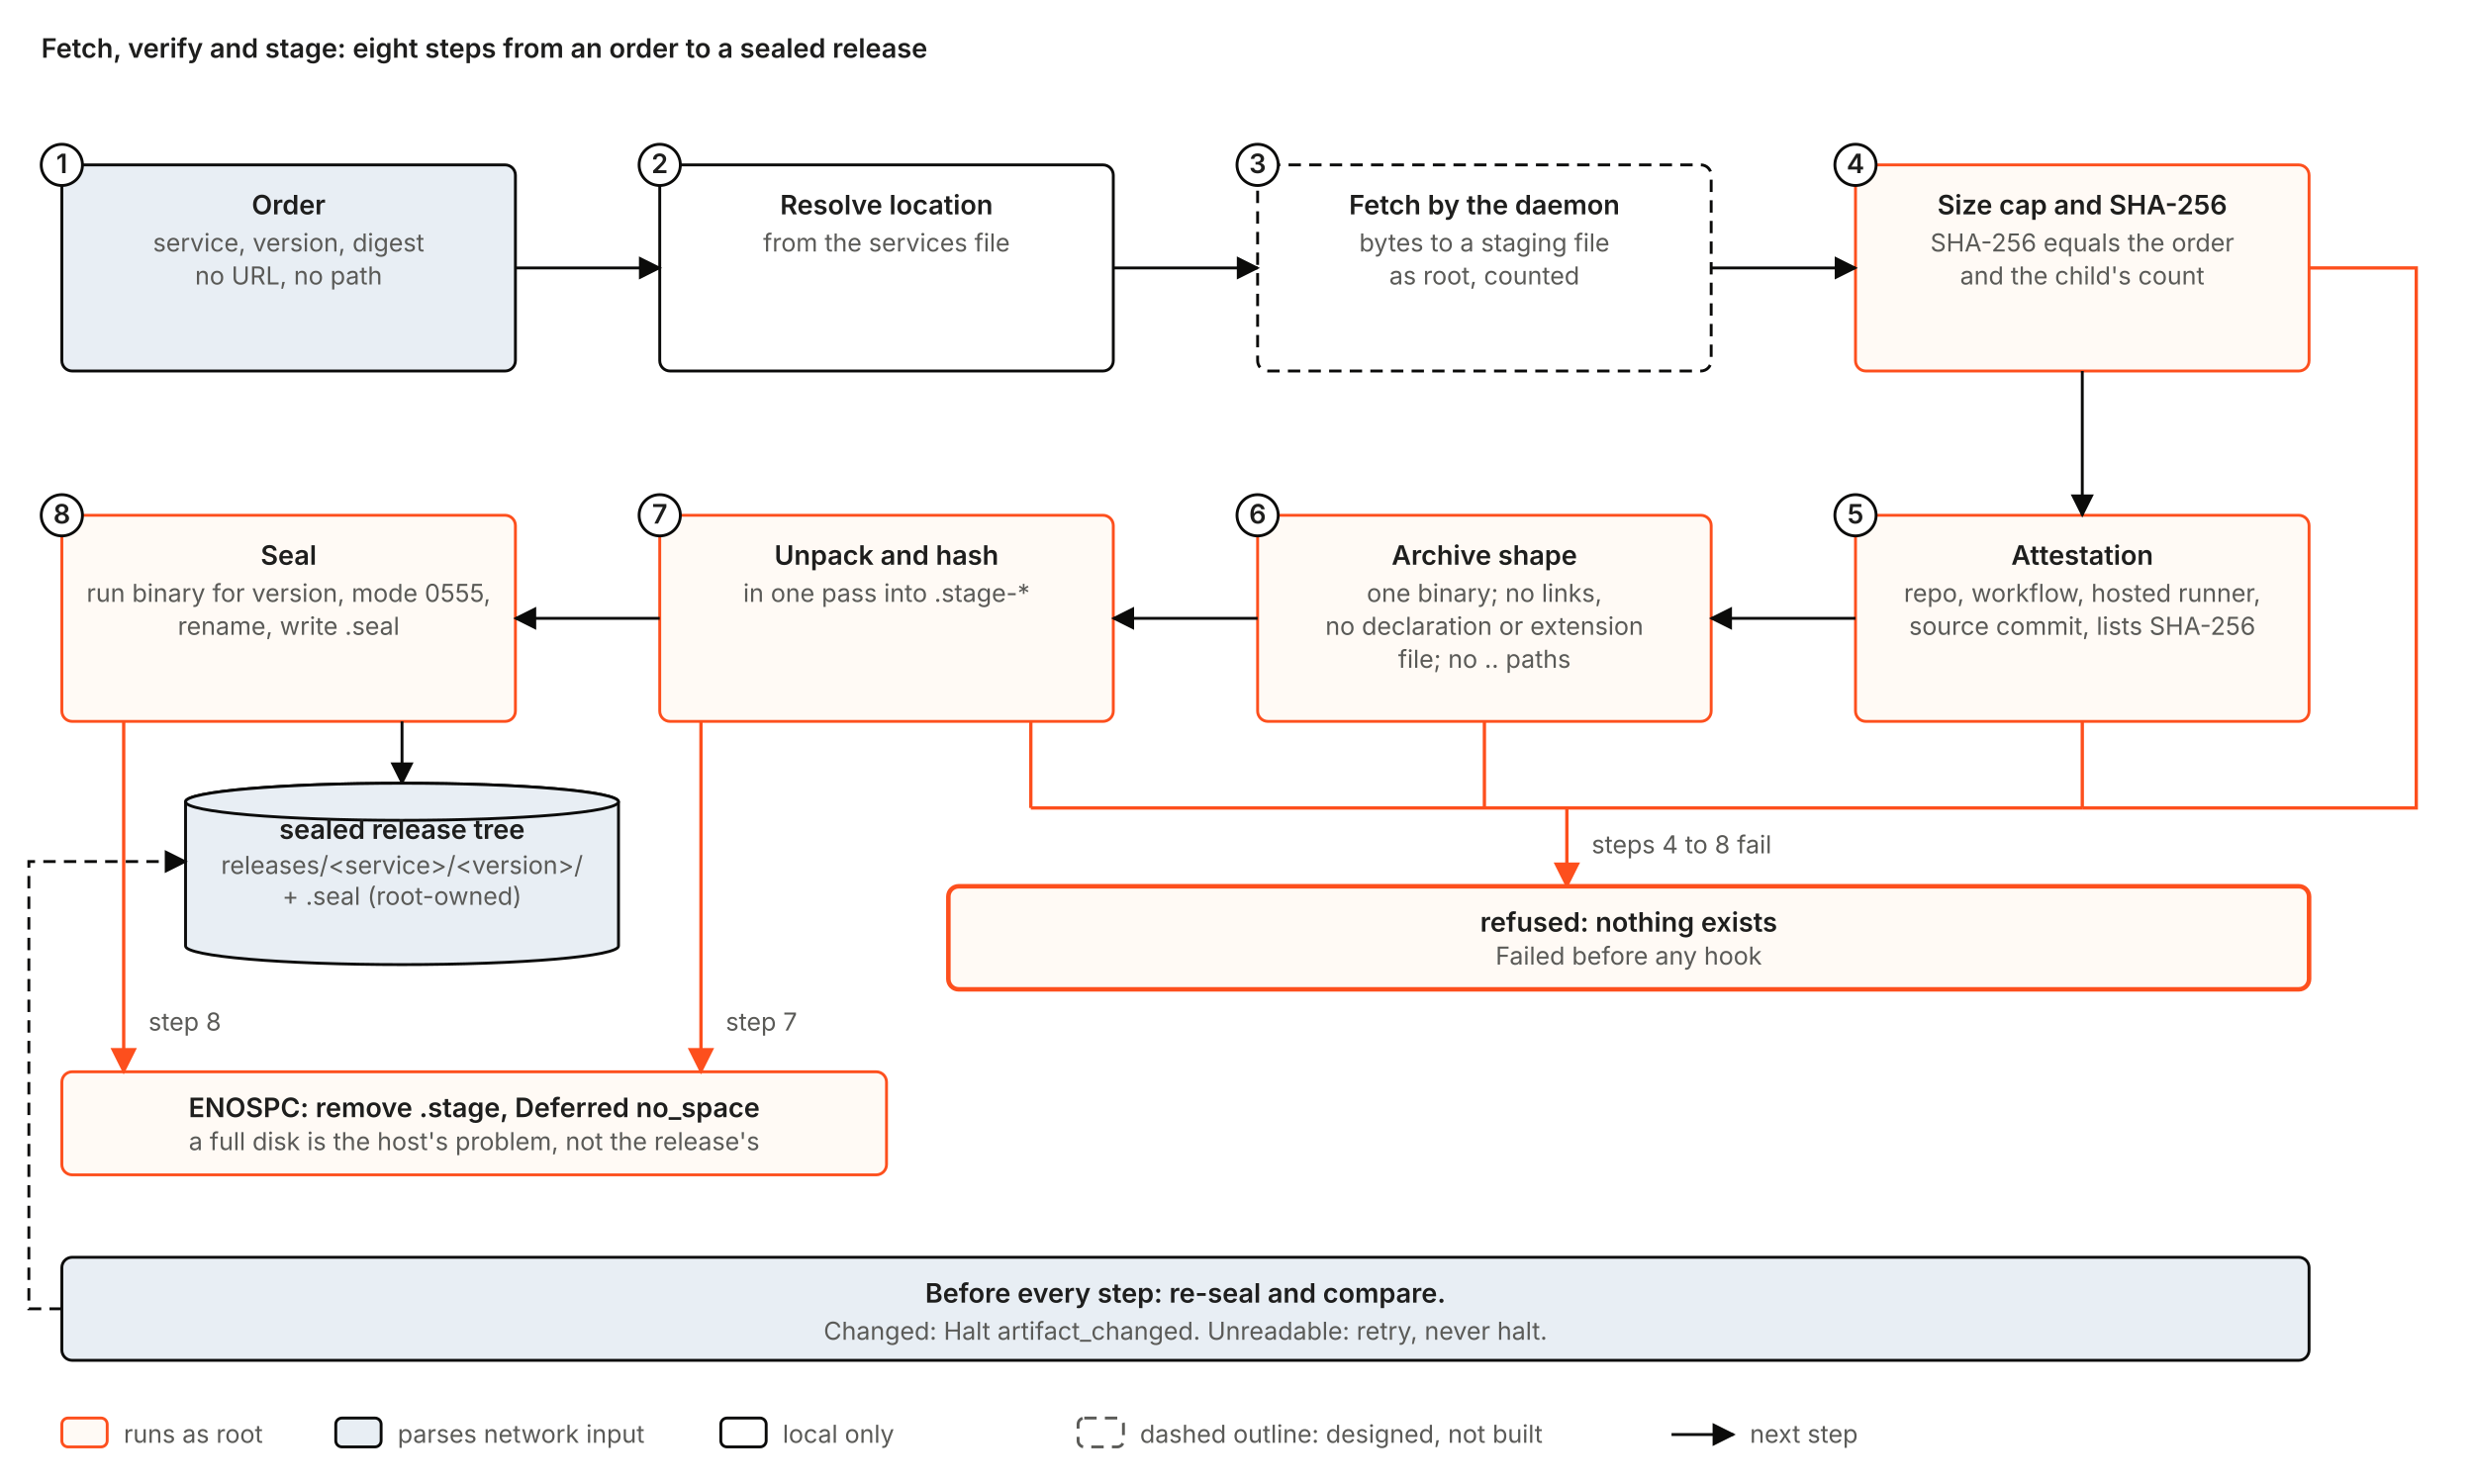
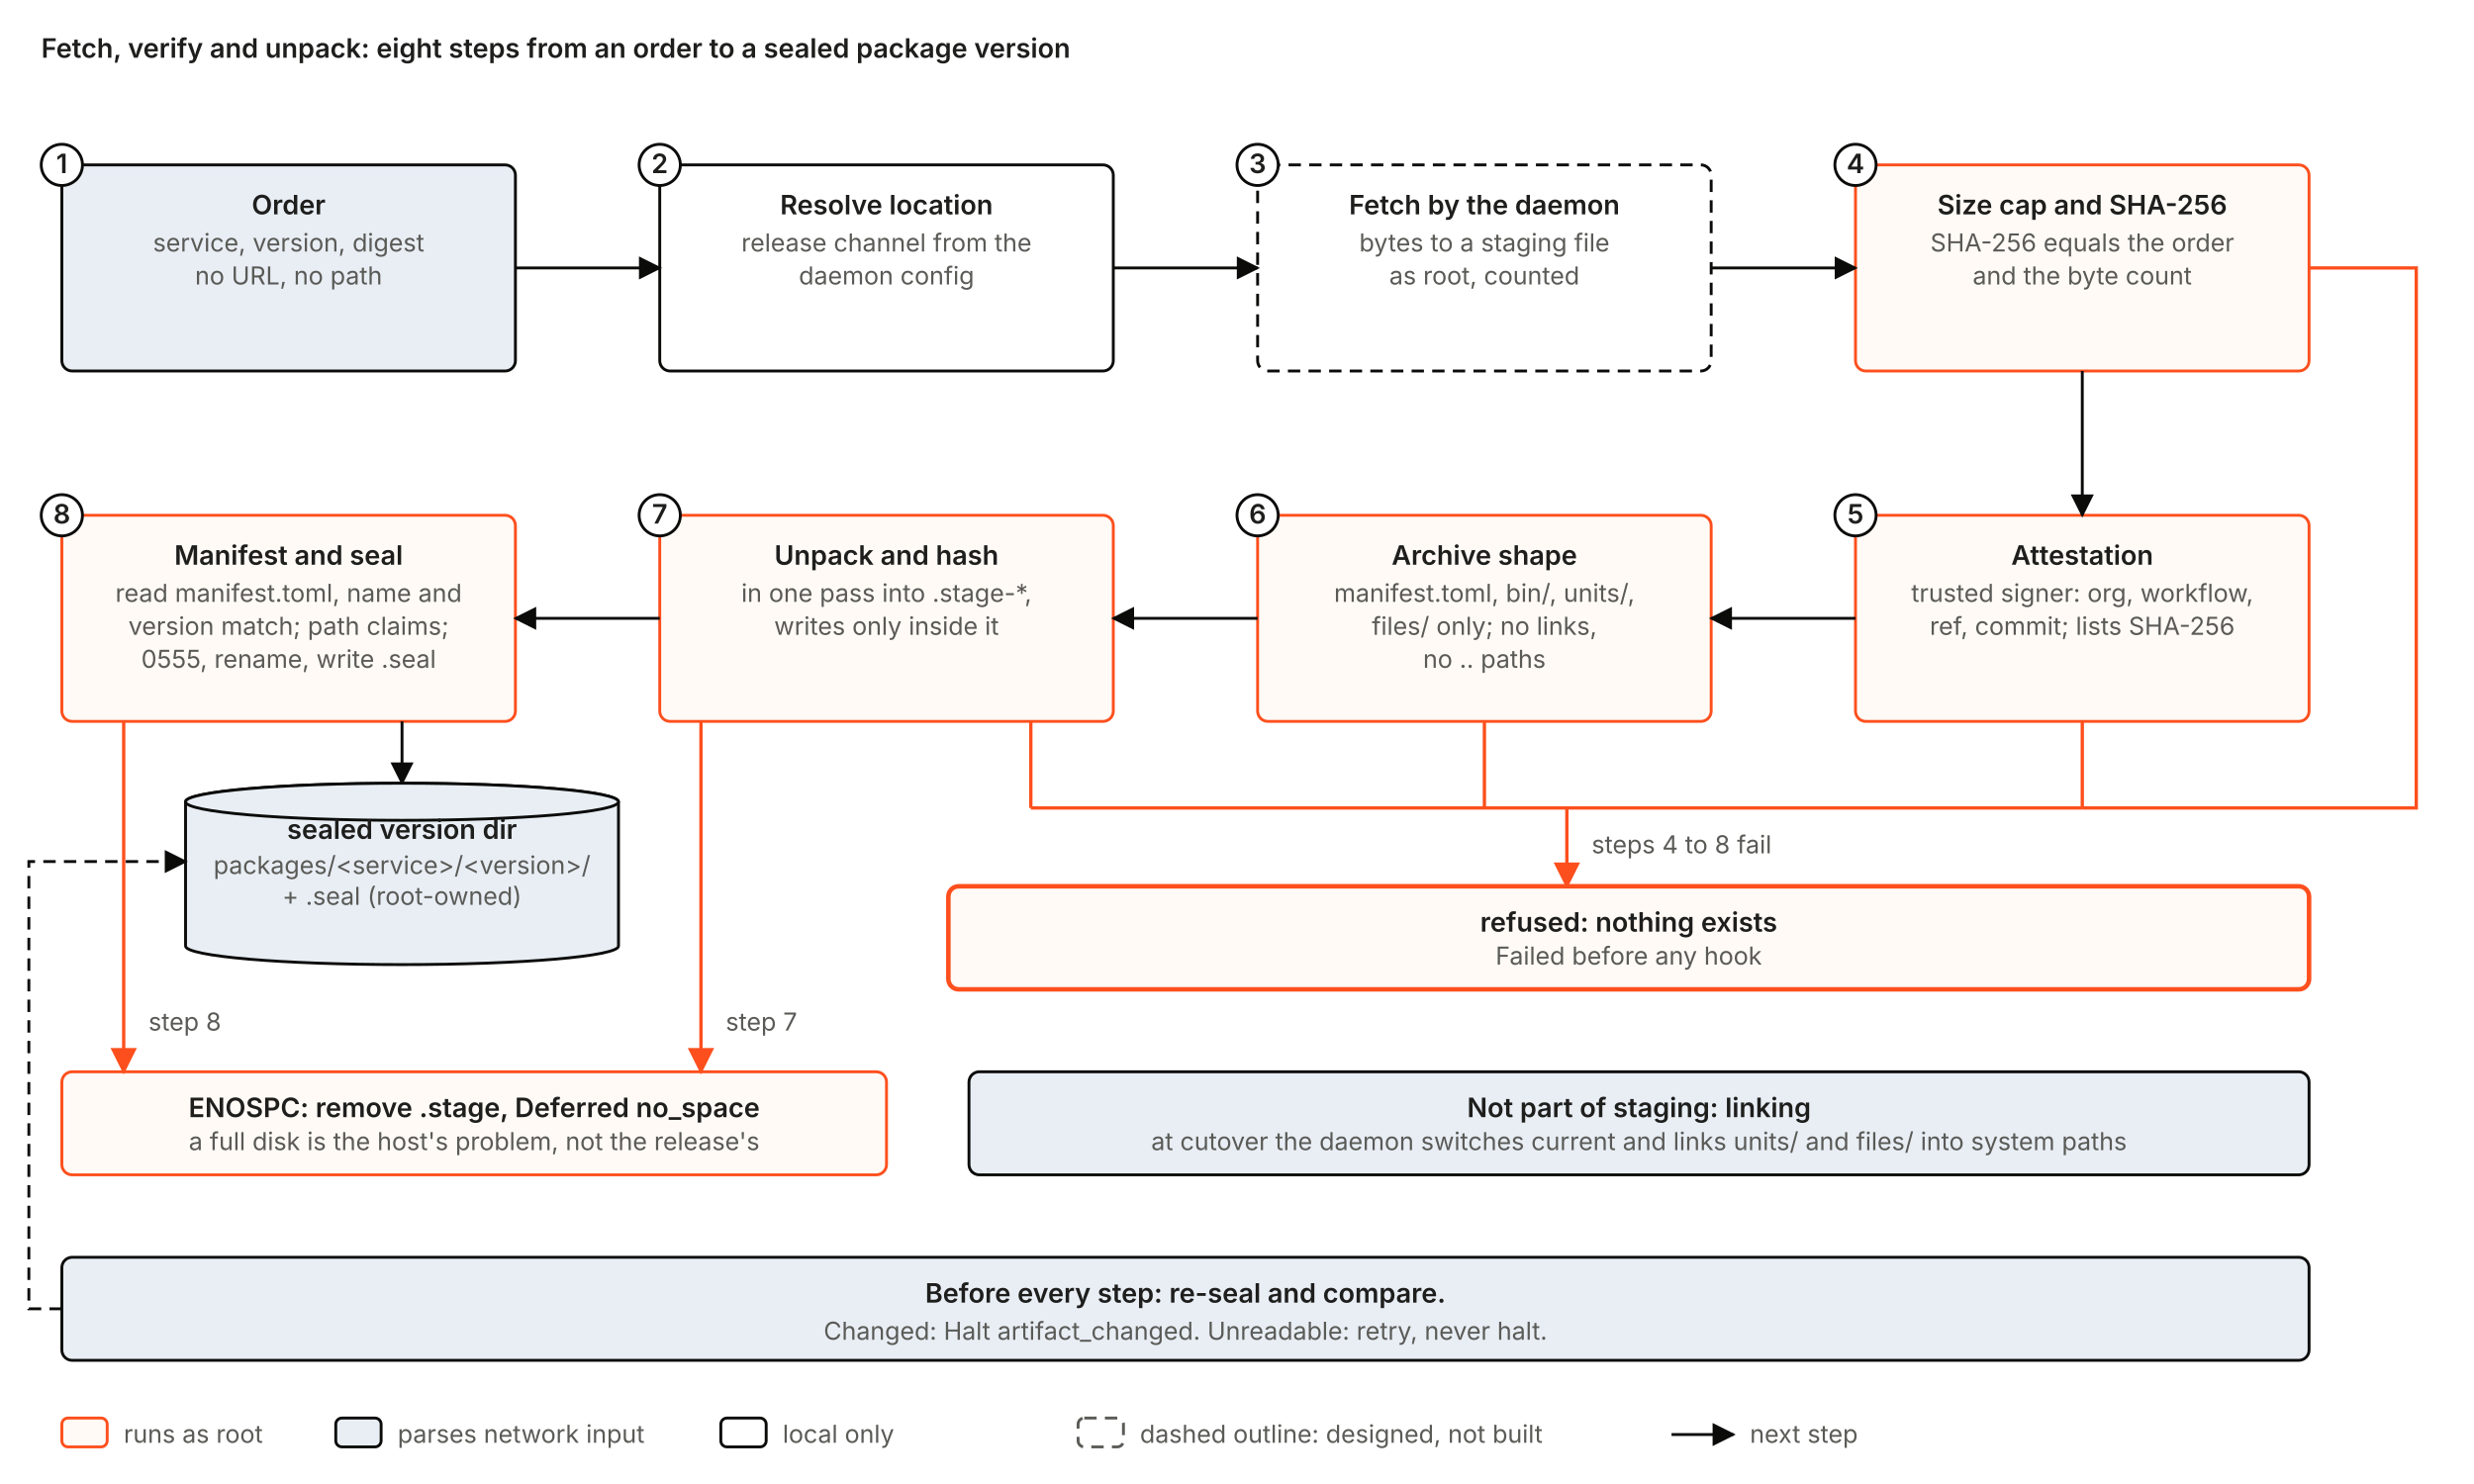
- <svg xmlns="http://www.w3.org/2000/svg" viewBox="0 0 1200 720" width="1200" height="720" role="img" aria-label="Release fetch, verify and stage: order with version only, fetch by the daemon, size and digest check, attestation, archive shape check, unpack and hash, binary self-report, tree seal, with what is root-written at each step.">
+ <svg xmlns="http://www.w3.org/2000/svg" viewBox="0 0 1200 720" width="1200" height="720" role="img" aria-label="Package fetch, verify and unpack: order with version and digest only, fetch by the daemon, size and digest check, attestation, archive shape check, unpack and hash, manifest read, seal and rename into the version directory, with what is root-written at each step.">
  <defs>
    <marker id="release-fetch-verify-stage-ak" viewBox="0 0 10 10" refX="9" refY="5" markerWidth="8" markerHeight="8" orient="auto-start-reverse">
      <path d="M0,0 L10,5 L0,10 z" fill="#0B0B0A" />
    </marker>
    <marker id="release-fetch-verify-stage-ao" viewBox="0 0 10 10" refX="9" refY="5" markerWidth="8" markerHeight="8" orient="auto-start-reverse">
      <path d="M0,0 L10,5 L0,10 z" fill="#FD4F1D" />
    </marker>
  </defs>
  <style>
.box{fill:#FFFFFF;stroke:#0B0B0A;stroke-width:1.4}
.box-b{fill:#E8EEF4;stroke:#0B0B0A;stroke-width:1.4}
.box-o{fill:#FFFAF5;stroke:#FD4F1D;stroke-width:1.4}
.box-t{fill:none;stroke:#FD4F1D;stroke-width:2}
.box-p{fill:none;stroke:#5A5A57;stroke-width:1.4;stroke-dasharray:6 4}
.dash{stroke-dasharray:6 4}
.tb{stroke:#FD4F1D;fill:none;stroke-width:2.2;stroke-dasharray:8 5}
.ln{stroke:#0B0B0A;fill:none;stroke-width:1.4}
.ln-d{stroke:#0B0B0A;fill:none;stroke-width:1.4;stroke-dasharray:6 4}
.ln-o{stroke:#FD4F1D;fill:none;stroke-width:1.6}
.ln-od{stroke:#FD4F1D;fill:none;stroke-width:1.6;stroke-dasharray:6 4}
.life{stroke:#5A5A57;stroke-width:1;stroke-dasharray:2 4}
text{fill:#1E1E1D;font-family:system-ui,-apple-system,'Segoe UI',sans-serif;font-size:13px}
.b{font-weight:600}
.t-m{fill:#5A5A57;font-size:12px}
.lbl{paint-order:stroke;stroke:#FFFFFF;stroke-width:4px;stroke-linejoin:round}
</style>
  <rect x="0" y="0" width="1200" height="720" fill="#FFFFFF" />
-   <text x="20" y="28" class="b" font-size="16" text-anchor="start">Fetch, verify and stage: eight steps from an order to a sealed release</text>
+   <text x="20" y="28" class="b" font-size="16" text-anchor="start">Fetch, verify and unpack: eight steps from an order to a sealed package version</text>
  <rect x="30" y="80" width="220" height="100" rx="5" class="box-b" />
  <text x="140" y="104" class="b" text-anchor="middle">Order</text>
  <text x="140" y="122" class="t-m" text-anchor="middle">service, version, digest</text>
  <text x="140" y="138" class="t-m" text-anchor="middle">no URL, no path</text>
  <circle cx="30" cy="80" r="10" fill="#FFFFFF" stroke="#0B0B0A" stroke-width="1.4" />
  <text x="30" y="84" class="b" font-size="12" text-anchor="middle">1</text>
  <rect x="320" y="80" width="220" height="100" rx="5" class="box" />
  <text x="430" y="104" class="b" text-anchor="middle">Resolve location</text>
-   <text x="430" y="122" class="t-m" text-anchor="middle">from the services file</text>
+   <text x="430" y="122" class="t-m" text-anchor="middle">release channel from the</text>
+   <text x="430" y="138" class="t-m" text-anchor="middle">daemon config</text>
  <circle cx="320" cy="80" r="10" fill="#FFFFFF" stroke="#0B0B0A" stroke-width="1.4" />
  <text x="320" y="84" class="b" font-size="12" text-anchor="middle">2</text>
  <rect x="610" y="80" width="220" height="100" rx="5" class="box dash" />
  <text x="720" y="104" class="b" text-anchor="middle">Fetch by the daemon</text>
  <text x="720" y="122" class="t-m" text-anchor="middle">bytes to a staging file</text>
  <text x="720" y="138" class="t-m" text-anchor="middle">as root, counted</text>
  <circle cx="610" cy="80" r="10" fill="#FFFFFF" stroke="#0B0B0A" stroke-width="1.4" />
  <text x="610" y="84" class="b" font-size="12" text-anchor="middle">3</text>
  <rect x="900" y="80" width="220" height="100" rx="5" class="box-o" />
  <text x="1010" y="104" class="b" text-anchor="middle">Size cap and SHA-256</text>
  <text x="1010" y="122" class="t-m" text-anchor="middle">SHA-256 equals the order</text>
-   <text x="1010" y="138" class="t-m" text-anchor="middle">and the child's count</text>
+   <text x="1010" y="138" class="t-m" text-anchor="middle">and the byte count</text>
  <circle cx="900" cy="80" r="10" fill="#FFFFFF" stroke="#0B0B0A" stroke-width="1.4" />
  <text x="900" y="84" class="b" font-size="12" text-anchor="middle">4</text>
  <rect x="900" y="250" width="220" height="100" rx="5" class="box-o" />
  <text x="1010" y="274" class="b" text-anchor="middle">Attestation</text>
-   <text x="1010" y="292" class="t-m" text-anchor="middle">repo, workflow, hosted runner,</text>
-   <text x="1010" y="308" class="t-m" text-anchor="middle">source commit, lists SHA-256</text>
+   <text x="1010" y="292" class="t-m" text-anchor="middle">trusted signer: org, workflow,</text>
+   <text x="1010" y="308" class="t-m" text-anchor="middle">ref, commit; lists SHA-256</text>
  <circle cx="900" cy="250" r="10" fill="#FFFFFF" stroke="#0B0B0A" stroke-width="1.4" />
  <text x="900" y="254" class="b" font-size="12" text-anchor="middle">5</text>
  <rect x="610" y="250" width="220" height="100" rx="5" class="box-o" />
  <text x="720" y="274" class="b" text-anchor="middle">Archive shape</text>
-   <text x="720" y="292" class="t-m" text-anchor="middle">one binary; no links,</text>
-   <text x="720" y="308" class="t-m" text-anchor="middle">no declaration or extension</text>
-   <text x="720" y="324" class="t-m" text-anchor="middle">file; no .. paths</text>
+   <text x="720" y="292" class="t-m" text-anchor="middle">manifest.toml, bin/, units/,</text>
+   <text x="720" y="308" class="t-m" text-anchor="middle">files/ only; no links,</text>
+   <text x="720" y="324" class="t-m" text-anchor="middle">no .. paths</text>
  <circle cx="610" cy="250" r="10" fill="#FFFFFF" stroke="#0B0B0A" stroke-width="1.4" />
  <text x="610" y="254" class="b" font-size="12" text-anchor="middle">6</text>
  <rect x="320" y="250" width="220" height="100" rx="5" class="box-o" />
  <text x="430" y="274" class="b" text-anchor="middle">Unpack and hash</text>
-   <text x="430" y="292" class="t-m" text-anchor="middle">in one pass into .stage-*</text>
+   <text x="430" y="292" class="t-m" text-anchor="middle">in one pass into .stage-*,</text>
+   <text x="430" y="308" class="t-m" text-anchor="middle">writes only inside it</text>
  <circle cx="320" cy="250" r="10" fill="#FFFFFF" stroke="#0B0B0A" stroke-width="1.4" />
  <text x="320" y="254" class="b" font-size="12" text-anchor="middle">7</text>
  <rect x="30" y="250" width="220" height="100" rx="5" class="box-o" />
-   <text x="140" y="274" class="b" text-anchor="middle">Seal</text>
-   <text x="140" y="292" class="t-m" text-anchor="middle">run binary for version, mode 0555,</text>
-   <text x="140" y="308" class="t-m" text-anchor="middle">rename, write .seal</text>
+   <text x="140" y="274" class="b" text-anchor="middle">Manifest and seal</text>
+   <text x="140" y="292" class="t-m" text-anchor="middle">read manifest.toml, name and</text>
+   <text x="140" y="308" class="t-m" text-anchor="middle">version match; path claims;</text>
+   <text x="140" y="324" class="t-m" text-anchor="middle">0555, rename, write .seal</text>
  <circle cx="30" cy="250" r="10" fill="#FFFFFF" stroke="#0B0B0A" stroke-width="1.4" />
  <text x="30" y="254" class="b" font-size="12" text-anchor="middle">8</text>
  <path d="M250,130 L320,130" class="ln" marker-end="url(#release-fetch-verify-stage-ak)" />
  <path d="M540,130 L610,130" class="ln" marker-end="url(#release-fetch-verify-stage-ak)" />
  <path d="M830,130 L900,130" class="ln" marker-end="url(#release-fetch-verify-stage-ak)" />
  <path d="M1010,180 L1010,250" class="ln" marker-end="url(#release-fetch-verify-stage-ak)" />
  <path d="M900,300 L830,300" class="ln" marker-end="url(#release-fetch-verify-stage-ak)" />
  <path d="M610,300 L540,300" class="ln" marker-end="url(#release-fetch-verify-stage-ak)" />
  <path d="M320,300 L250,300" class="ln" marker-end="url(#release-fetch-verify-stage-ak)" />
  <path d="M500,350 L500,392" class="ln-o" />
  <path d="M720,350 L720,392" class="ln-o" />
  <path d="M1010,350 L1010,392" class="ln-o" />
  <path d="M500,392 L1010,392" class="ln-o" />
  <path d="M1120,130 L1172,130 L1172,392 L1010,392" class="ln-o" />
  <path d="M760,392 L760,430" class="ln-o" marker-end="url(#release-fetch-verify-stage-ao)" />
  <rect x="460" y="430" width="660" height="50" rx="5" class="box-o" style="stroke-width:2.2" />
  <text x="790" y="452" class="b" text-anchor="middle">refused: nothing exists</text>
  <text x="790" y="468" class="t-m" text-anchor="middle">Failed before any hook</text>
  <text x="772" y="414" class="t-m lbl" text-anchor="start">steps 4 to 8 fail</text>
  <path d="M195,350 L195,380" class="ln" marker-end="url(#release-fetch-verify-stage-ak)" />
  <path d="M90,389 v70 a105,9 0 0 0 210,0 v-70 a105,9 0 0 0 -210,0 z" class="box-b" />
  <ellipse cx="195" cy="389" rx="105" ry="9" class="box-b" />
-   <text x="195" y="407" class="b" text-anchor="middle">sealed release tree</text>
-   <text x="195" y="424" class="t-m" text-anchor="middle">releases/&lt;service&gt;/&lt;version&gt;/</text>
+   <text x="195" y="407" class="b" text-anchor="middle">sealed version dir</text>
+   <text x="195" y="424" class="t-m" text-anchor="middle">packages/&lt;service&gt;/&lt;version&gt;/</text>
  <text x="195" y="439" class="t-m" text-anchor="middle">+ .seal (root-owned)</text>
  <rect x="30" y="520" width="400" height="50" rx="5" class="box-o" />
  <text x="230" y="542" class="b" font-size="12" text-anchor="middle">ENOSPC: remove .stage, Deferred no_space</text>
  <text x="230" y="558" class="t-m" text-anchor="middle">a full disk is the host's problem, not the release's</text>
  <path d="M340,350 L340,520" class="ln-o" marker-end="url(#release-fetch-verify-stage-ao)" />
  <path d="M60,350 L60,520" class="ln-o" marker-end="url(#release-fetch-verify-stage-ao)" />
  <text x="352" y="500" class="t-m lbl" text-anchor="start">step 7</text>
  <text x="72" y="500" class="t-m lbl" text-anchor="start">step 8</text>
+   <rect x="470" y="520" width="650" height="50" rx="5" class="box-b" />
+   <text x="795" y="542" class="b" text-anchor="middle">Not part of staging: linking</text>
+   <text x="795" y="558" class="t-m" text-anchor="middle">at cutover the daemon switches current and links units/ and files/ into system paths</text>
  <rect x="30" y="610" width="1090" height="50" rx="5" class="box-b" />
  <text x="575" y="632" class="b" text-anchor="middle">Before every step: re-seal and compare.</text>
  <text x="575" y="650" class="t-m" text-anchor="middle">Changed: Halt artifact_changed. Unreadable: retry, never halt.</text>
  <path d="M30,635 L14,635 L14,418 L90,418" class="ln-d" marker-end="url(#release-fetch-verify-stage-ak)" />
  <rect x="30" y="688" width="22" height="14" rx="3" class="box-o" />
  <text x="60" y="700" class="t-m" text-anchor="start">runs as root</text>
  <rect x="162.862" y="688" width="22" height="14" rx="3" class="box-b" />
  <text x="192.862" y="700" class="t-m" text-anchor="start">parses network input</text>
  <rect x="349.631" y="688" width="22" height="14" rx="3" class="box" />
  <text x="379.631" y="700" class="t-m" text-anchor="start">local only</text>
  <rect x="522.923" y="688" width="22" height="14" rx="3" class="box-p" />
  <text x="552.923" y="700" class="t-m" text-anchor="start">dashed outline: designed, not built</text>
  <path d="M810.769,696 L840.769,696" class="ln" marker-end="url(#release-fetch-verify-stage-ak)" />
  <text x="848.769" y="700" class="t-m" text-anchor="start">next step</text>
</svg>
